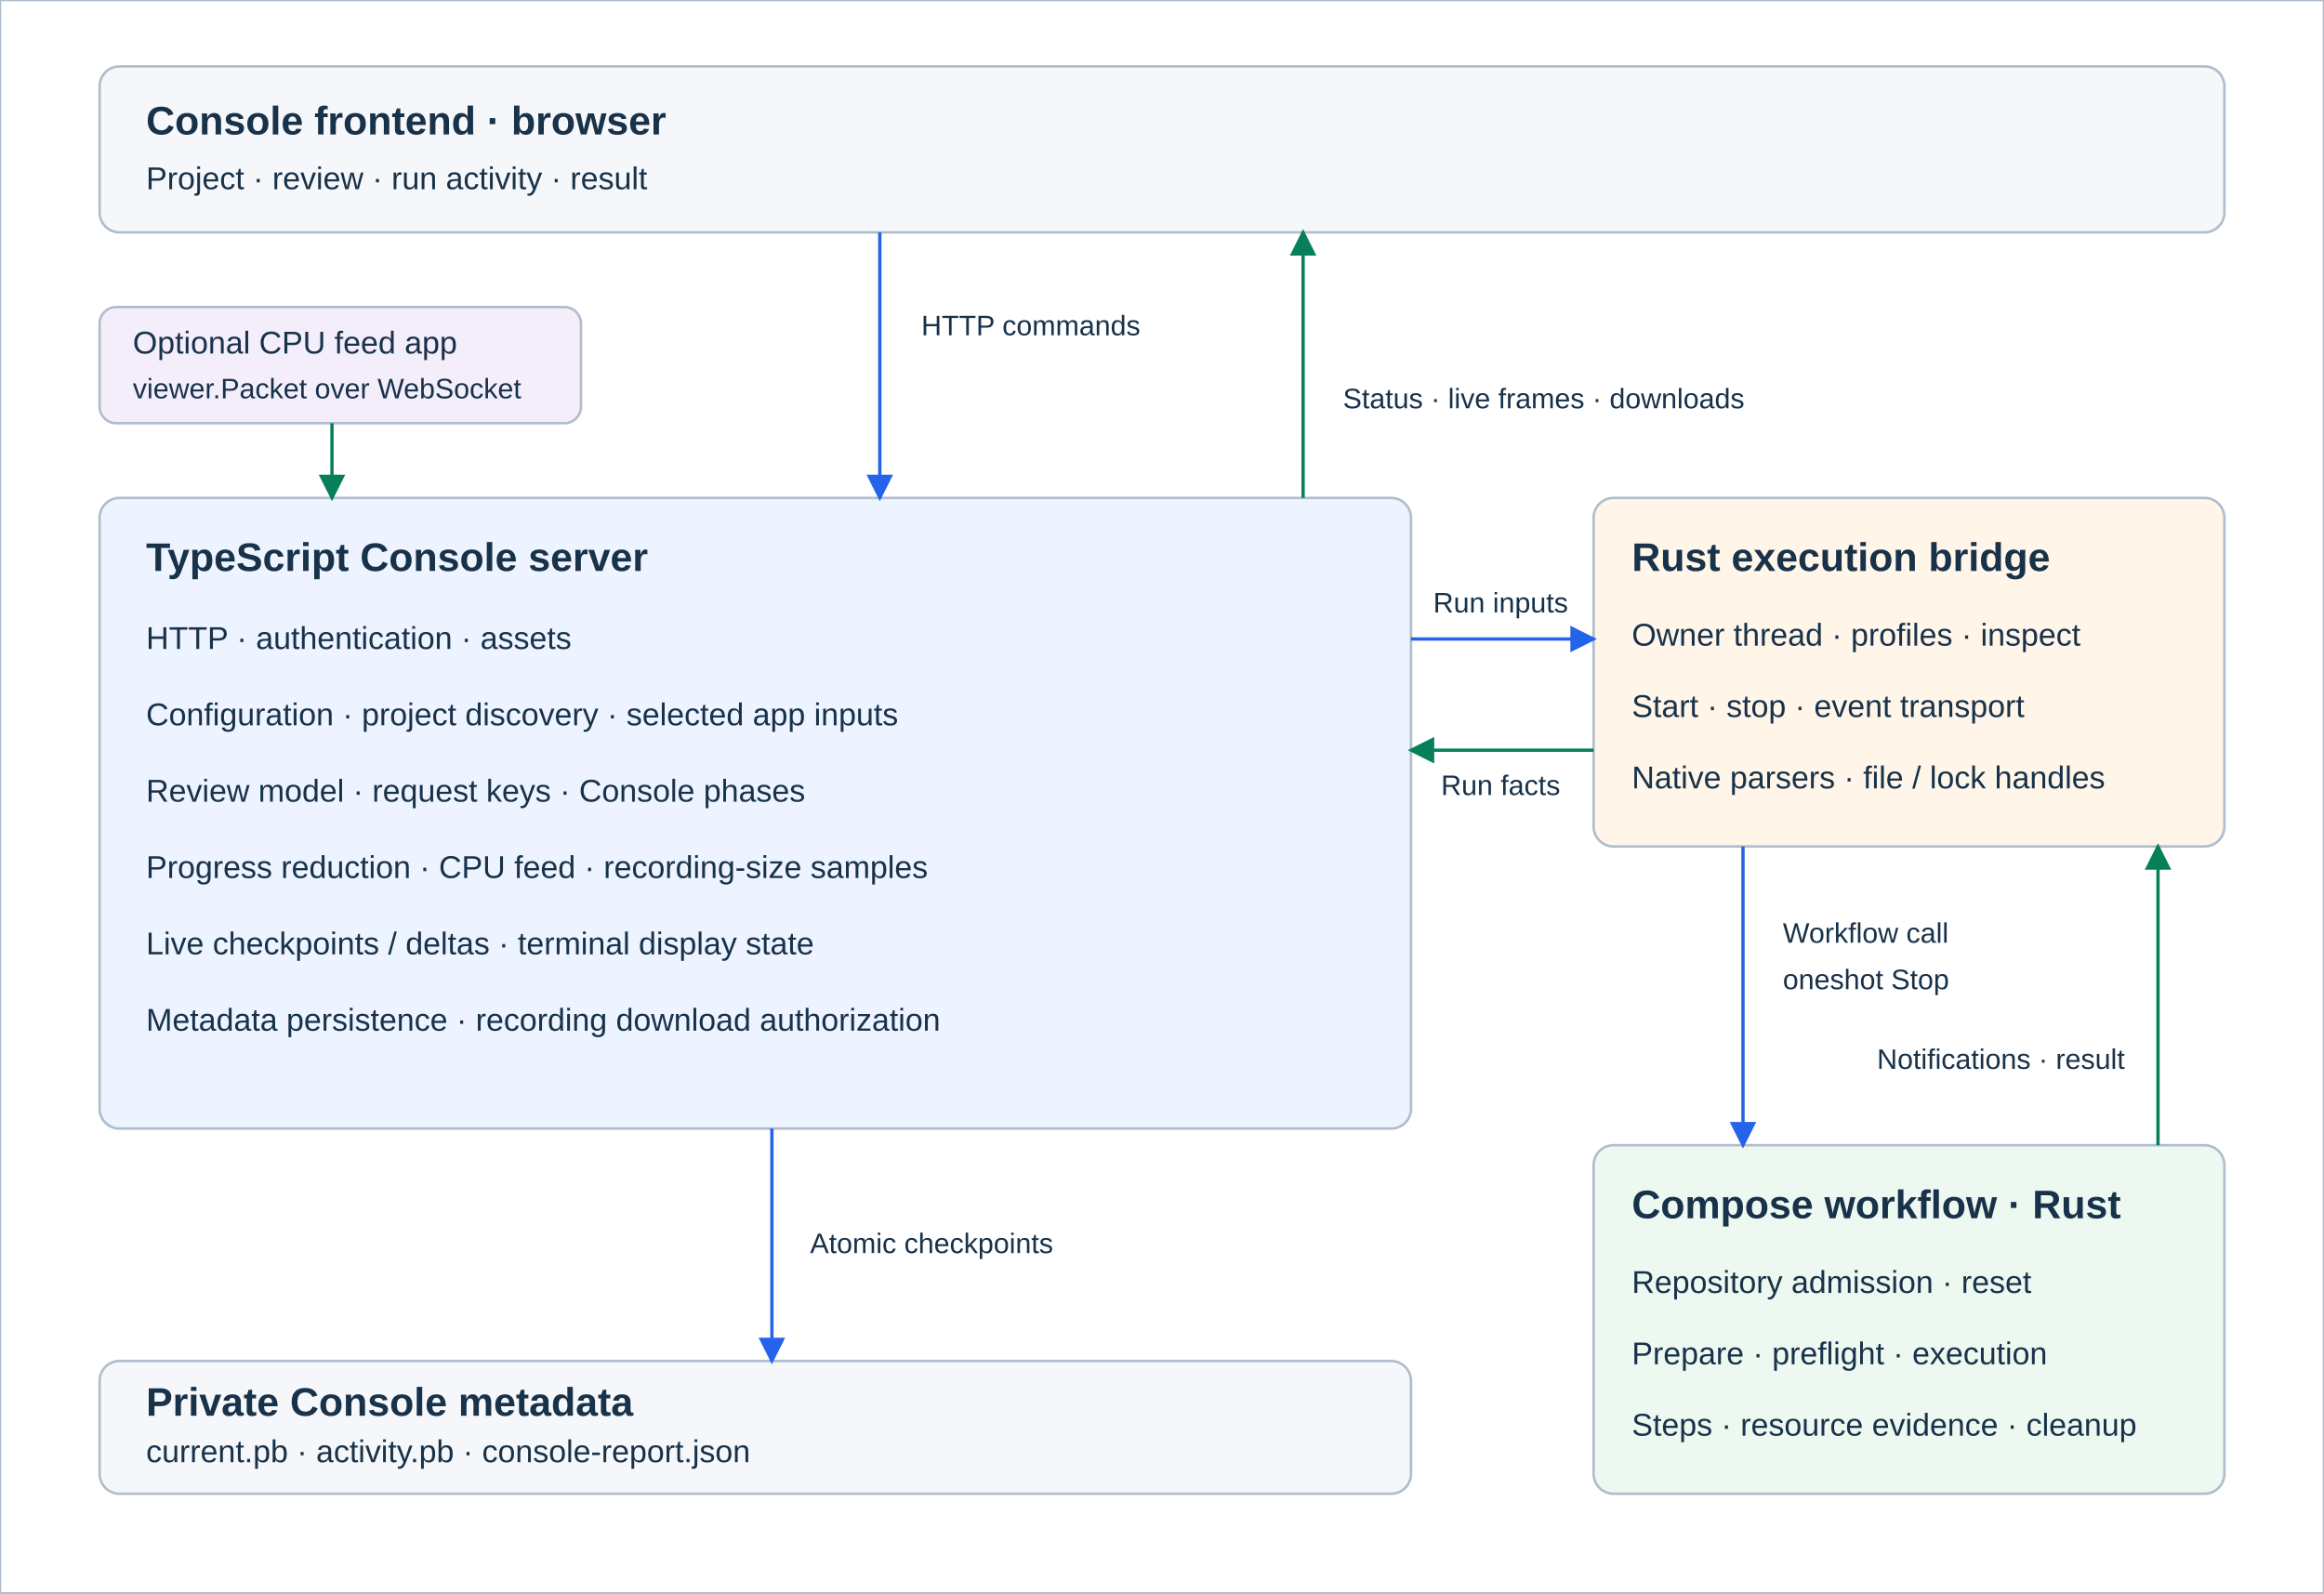
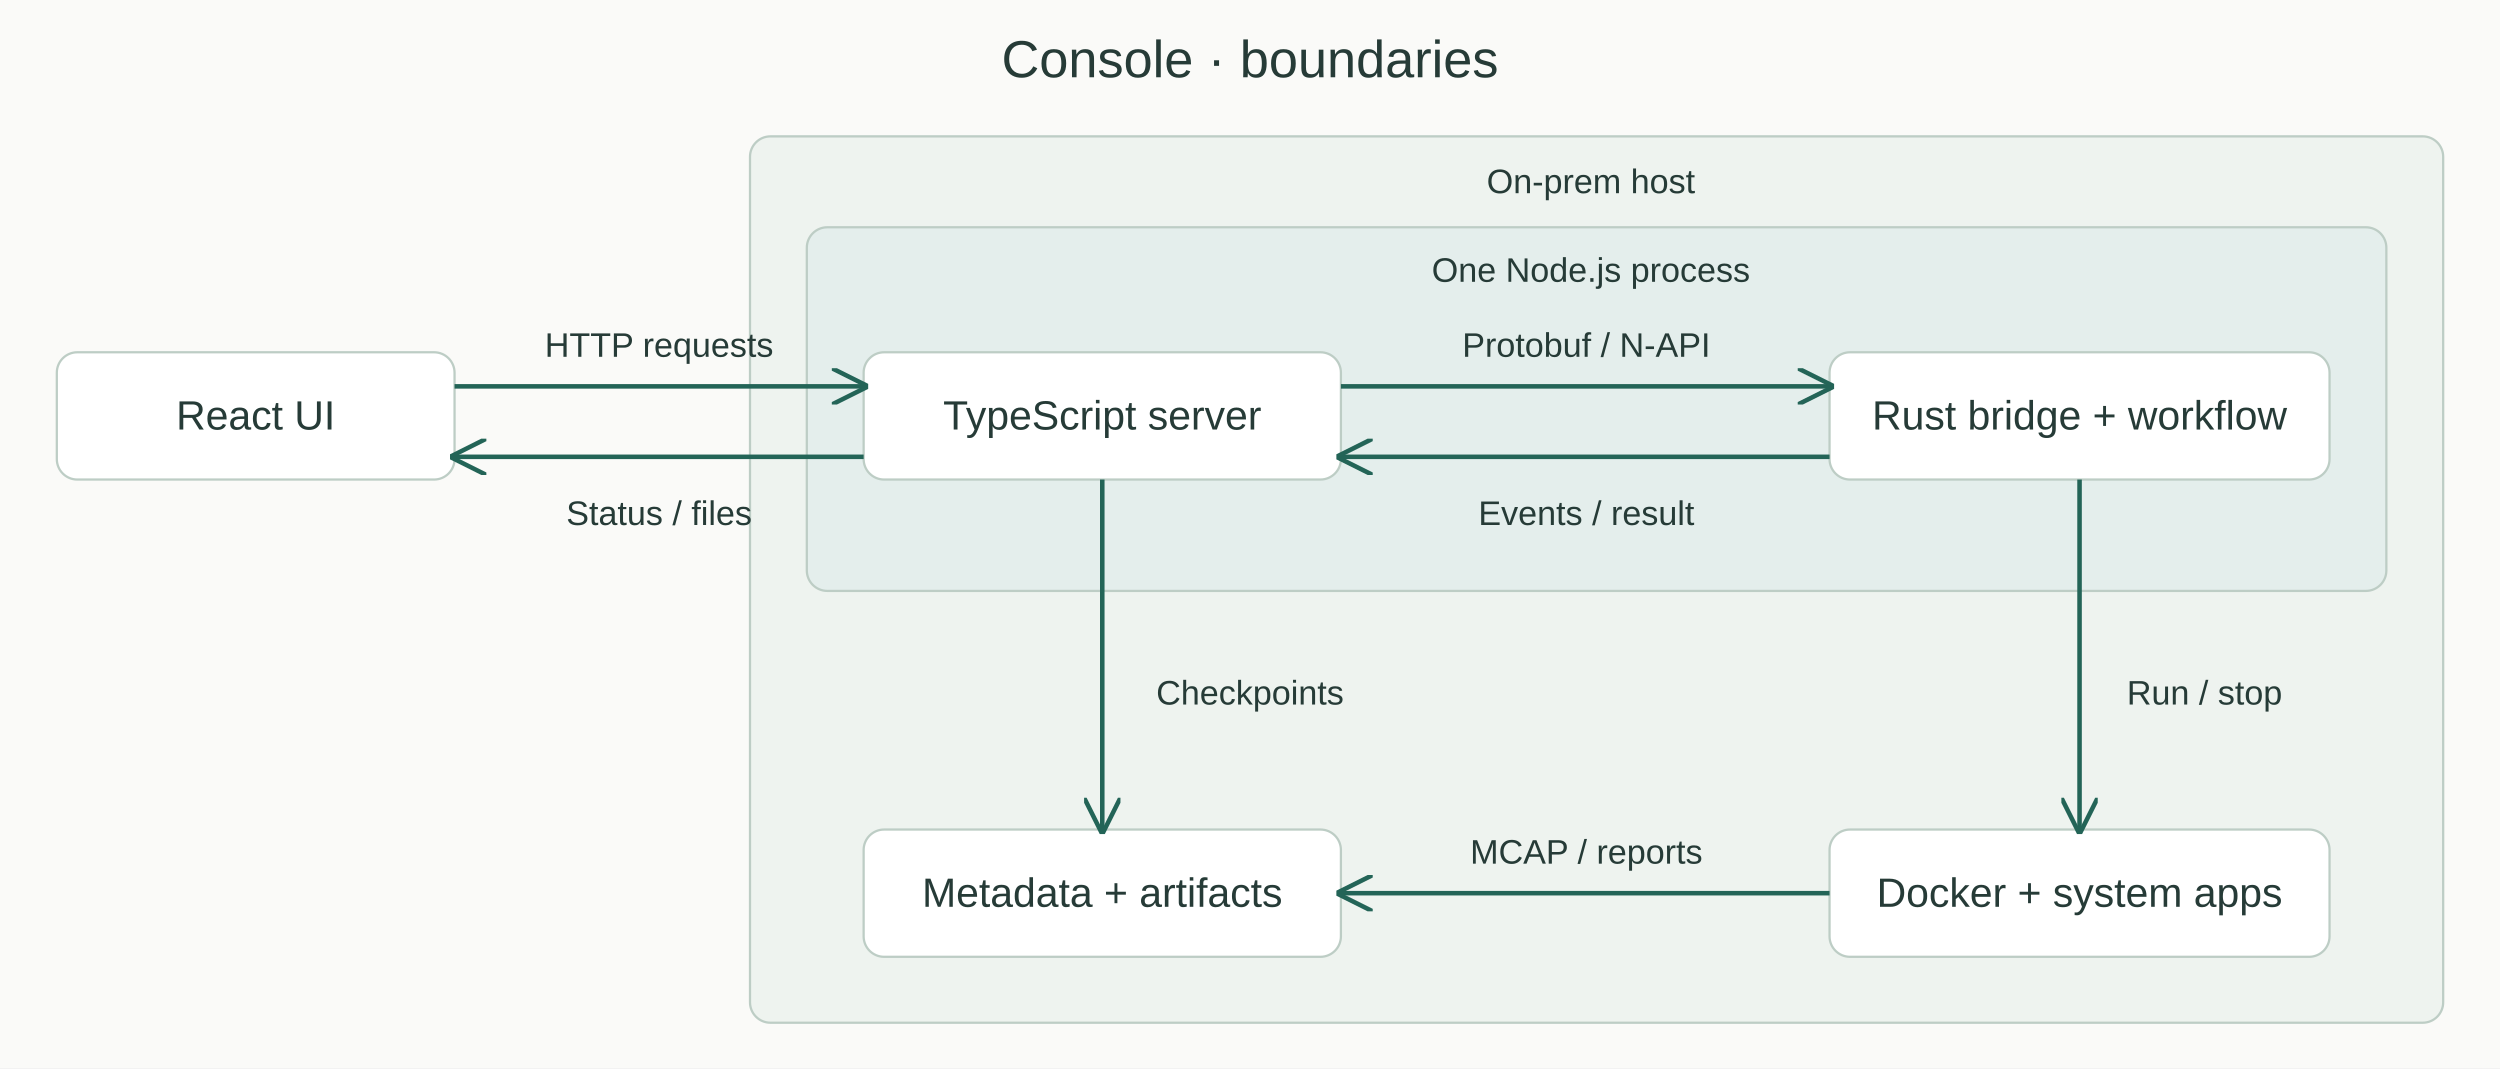
- <svg xmlns="http://www.w3.org/2000/svg" width="1400" height="960" viewBox="0 0 1400 960" role="img" aria-labelledby="title desc">
+ <svg xmlns="http://www.w3.org/2000/svg" width="1100" height="470" viewBox="0 0 1100 470" role="img">
  <defs>
    <marker id="a" markerWidth="8" markerHeight="8" refX="7" refY="4" orient="auto">
-       <path d="M0 0L8 4L0 8" fill="#2563eb" />
+       <path d="M0 0L8 4L0 8" fill="none" stroke="#236457" />
    </marker>
-     <marker id="r" markerWidth="8" markerHeight="8" refX="7" refY="4" orient="auto">
-       <path d="M0 0L8 4L0 8" fill="#087f5b" />
-     </marker>
-     <style>text{font:19px Arial,sans-serif;fill:#18324a}.heading{font-size:24px;font-weight:bold}.label{font-size:17px}.command{fill:none;stroke:#2563eb;stroke-width:2;marker-end:url(#a)}.result{fill:none;stroke:#087f5b;stroke-width:2;marker-end:url(#r)}rect{stroke:#afbdcc;stroke-width:1.5}</style>
  </defs>
-   <rect width="1400" height="960" fill="white" stroke="none" />
-   <rect x="60" y="40" width="1280" height="100" rx="12" fill="#f5f7fa" />
-   <text x="88" y="81" class="heading">Console frontend · browser</text>
-   <text x="88" y="114">Project · review · run activity · result</text>
-   <rect x="60" y="300" width="790" height="380" rx="12" fill="#edf3ff" />
-   <text x="88" y="344" class="heading">TypeScript Console server</text>
-   <text x="88" y="391">HTTP · authentication · assets</text>
-   <text x="88" y="437">Configuration · project discovery · selected app inputs</text>
-   <text x="88" y="483">Review model · request keys · Console phases</text>
-   <text x="88" y="529">Progress reduction · CPU feed · recording-size samples</text>
-   <text x="88" y="575">Live checkpoints / deltas · terminal display state</text>
-   <text x="88" y="621">Metadata persistence · recording download authorization</text>
-   <rect x="960" y="300" width="380" height="210" rx="12" fill="#fff5e8" />
-   <text x="983" y="344" class="heading">Rust execution bridge</text>
-   <text x="983" y="389">Owner thread · profiles · inspect</text>
-   <text x="983" y="432">Start · stop · event transport</text>
-   <text x="983" y="475">Native parsers · file / lock handles</text>
-   <rect x="960" y="690" width="380" height="210" rx="12" fill="#edf8f1" />
-   <text x="983" y="734" class="heading">Compose workflow · Rust</text>
-   <text x="983" y="779">Repository admission · reset</text>
-   <text x="983" y="822">Prepare · preflight · execution</text>
-   <text x="983" y="865">Steps · resource evidence · cleanup</text>
-   <rect x="60" y="820" width="790" height="80" rx="12" fill="#f5f7fa" />
-   <text x="88" y="853" class="heading">Private Console metadata</text>
-   <text x="88" y="881">current.pb · activity.pb · console-report.json</text>
-   <rect x="60" y="185" width="290" height="70" rx="10" fill="#f4eefb" />
-   <text x="80" y="213">Optional CPU feed app</text>
-   <text x="80" y="240" class="label">viewer.Packet over WebSocket</text>
-   <path d="M200 255V300" class="result" />
-   <path d="M530 140V300" class="command" />
-   <text x="555" y="202" class="label">HTTP commands</text>
-   <path d="M785 300V140" class="result" />
-   <text x="809" y="246" class="label">Status · live frames · downloads</text>
-   <path d="M850 385H960" class="command" />
-   <text x="904" y="369" text-anchor="middle" class="label">Run inputs</text>
-   <path d="M960 452H850" class="result" />
-   <text x="904" y="479" text-anchor="middle" class="label">Run facts</text>
-   <path d="M1050 510V690" class="command" />
-   <text x="1074" y="568" class="label">Workflow call</text>
-   <text x="1074" y="596" class="label">oneshot Stop</text>
-   <path d="M1300 690V510" class="result" />
-   <text x="1280" y="644" text-anchor="end" class="label">Notifications · result</text>
-   <path d="M465 680V820" class="command" />
-   <text x="488" y="755" class="label">Atomic checkpoints</text>
+   <rect width="100%" height="100%" fill="#fafaf8" />
+   <text x="550.0" y="34" text-anchor="middle" font-family="Arial,sans-serif" font-size="23" fill="#263b37">Console · boundaries</text>
+   <rect x="330" y="60" width="745" height="390" rx="9" fill="#eef3ef" stroke="#bdcdc5" />
+   <text x="700" y="85" text-anchor="middle" font-family="Arial,sans-serif" font-size="15" fill="#263b37">On-prem host</text>
+   <rect x="355" y="100" width="695" height="160" rx="9" fill="#e4eeec" stroke="#bdcdc5" />
+   <text x="700" y="124" text-anchor="middle" font-family="Arial,sans-serif" font-size="15" fill="#263b37">One Node.js process</text>
+   <rect x="25" y="155" width="175" height="56" rx="9" fill="#fff" stroke="#bdcdc5" />
+   <text x="112.5" y="189" text-anchor="middle" font-family="Arial,sans-serif" font-size="18" fill="#263b37">React UI</text>
+   <rect x="380" y="155" width="210" height="56" rx="9" fill="#fff" stroke="#bdcdc5" />
+   <text x="485.0" y="189" text-anchor="middle" font-family="Arial,sans-serif" font-size="18" fill="#263b37">TypeScript server</text>
+   <rect x="805" y="155" width="220" height="56" rx="9" fill="#fff" stroke="#bdcdc5" />
+   <text x="915.0" y="189" text-anchor="middle" font-family="Arial,sans-serif" font-size="18" fill="#263b37">Rust bridge + workflow</text>
+   <path d="M200 170H380" fill="none" stroke="#236457" stroke-width="2" marker-end="url(#a)" />
+   <text x="290" y="157" text-anchor="middle" font-family="Arial,sans-serif" font-size="15" fill="#263b37">HTTP requests</text>
+   <path d="M380 201H200" fill="none" stroke="#236457" stroke-width="2" marker-end="url(#a)" />
+   <text x="290" y="231" text-anchor="middle" font-family="Arial,sans-serif" font-size="15" fill="#263b37">Status / files</text>
+   <path d="M590 170H805" fill="none" stroke="#236457" stroke-width="2" marker-end="url(#a)" />
+   <text x="698" y="157" text-anchor="middle" font-family="Arial,sans-serif" font-size="15" fill="#263b37">Protobuf / N-API</text>
+   <path d="M805 201H590" fill="none" stroke="#236457" stroke-width="2" marker-end="url(#a)" />
+   <text x="698" y="231" text-anchor="middle" font-family="Arial,sans-serif" font-size="15" fill="#263b37">Events / result</text>
+   <rect x="380" y="365" width="210" height="56" rx="9" fill="#fff" stroke="#bdcdc5" />
+   <text x="485.0" y="399" text-anchor="middle" font-family="Arial,sans-serif" font-size="18" fill="#263b37">Metadata + artifacts</text>
+   <rect x="805" y="365" width="220" height="56" rx="9" fill="#fff" stroke="#bdcdc5" />
+   <text x="915.0" y="399" text-anchor="middle" font-family="Arial,sans-serif" font-size="18" fill="#263b37">Docker + system apps</text>
+   <path d="M485 211V365" fill="none" stroke="#236457" stroke-width="2" marker-end="url(#a)" />
+   <text x="550" y="310" text-anchor="middle" font-family="Arial,sans-serif" font-size="15" fill="#263b37">Checkpoints</text>
+   <path d="M915 211V365" fill="none" stroke="#236457" stroke-width="2" marker-end="url(#a)" />
+   <text x="970" y="310" text-anchor="middle" font-family="Arial,sans-serif" font-size="15" fill="#263b37">Run / stop</text>
+   <path d="M805 393H590" fill="none" stroke="#236457" stroke-width="2" marker-end="url(#a)" />
+   <text x="698" y="380" text-anchor="middle" font-family="Arial,sans-serif" font-size="15" fill="#263b37">MCAP / reports</text>
</svg>
